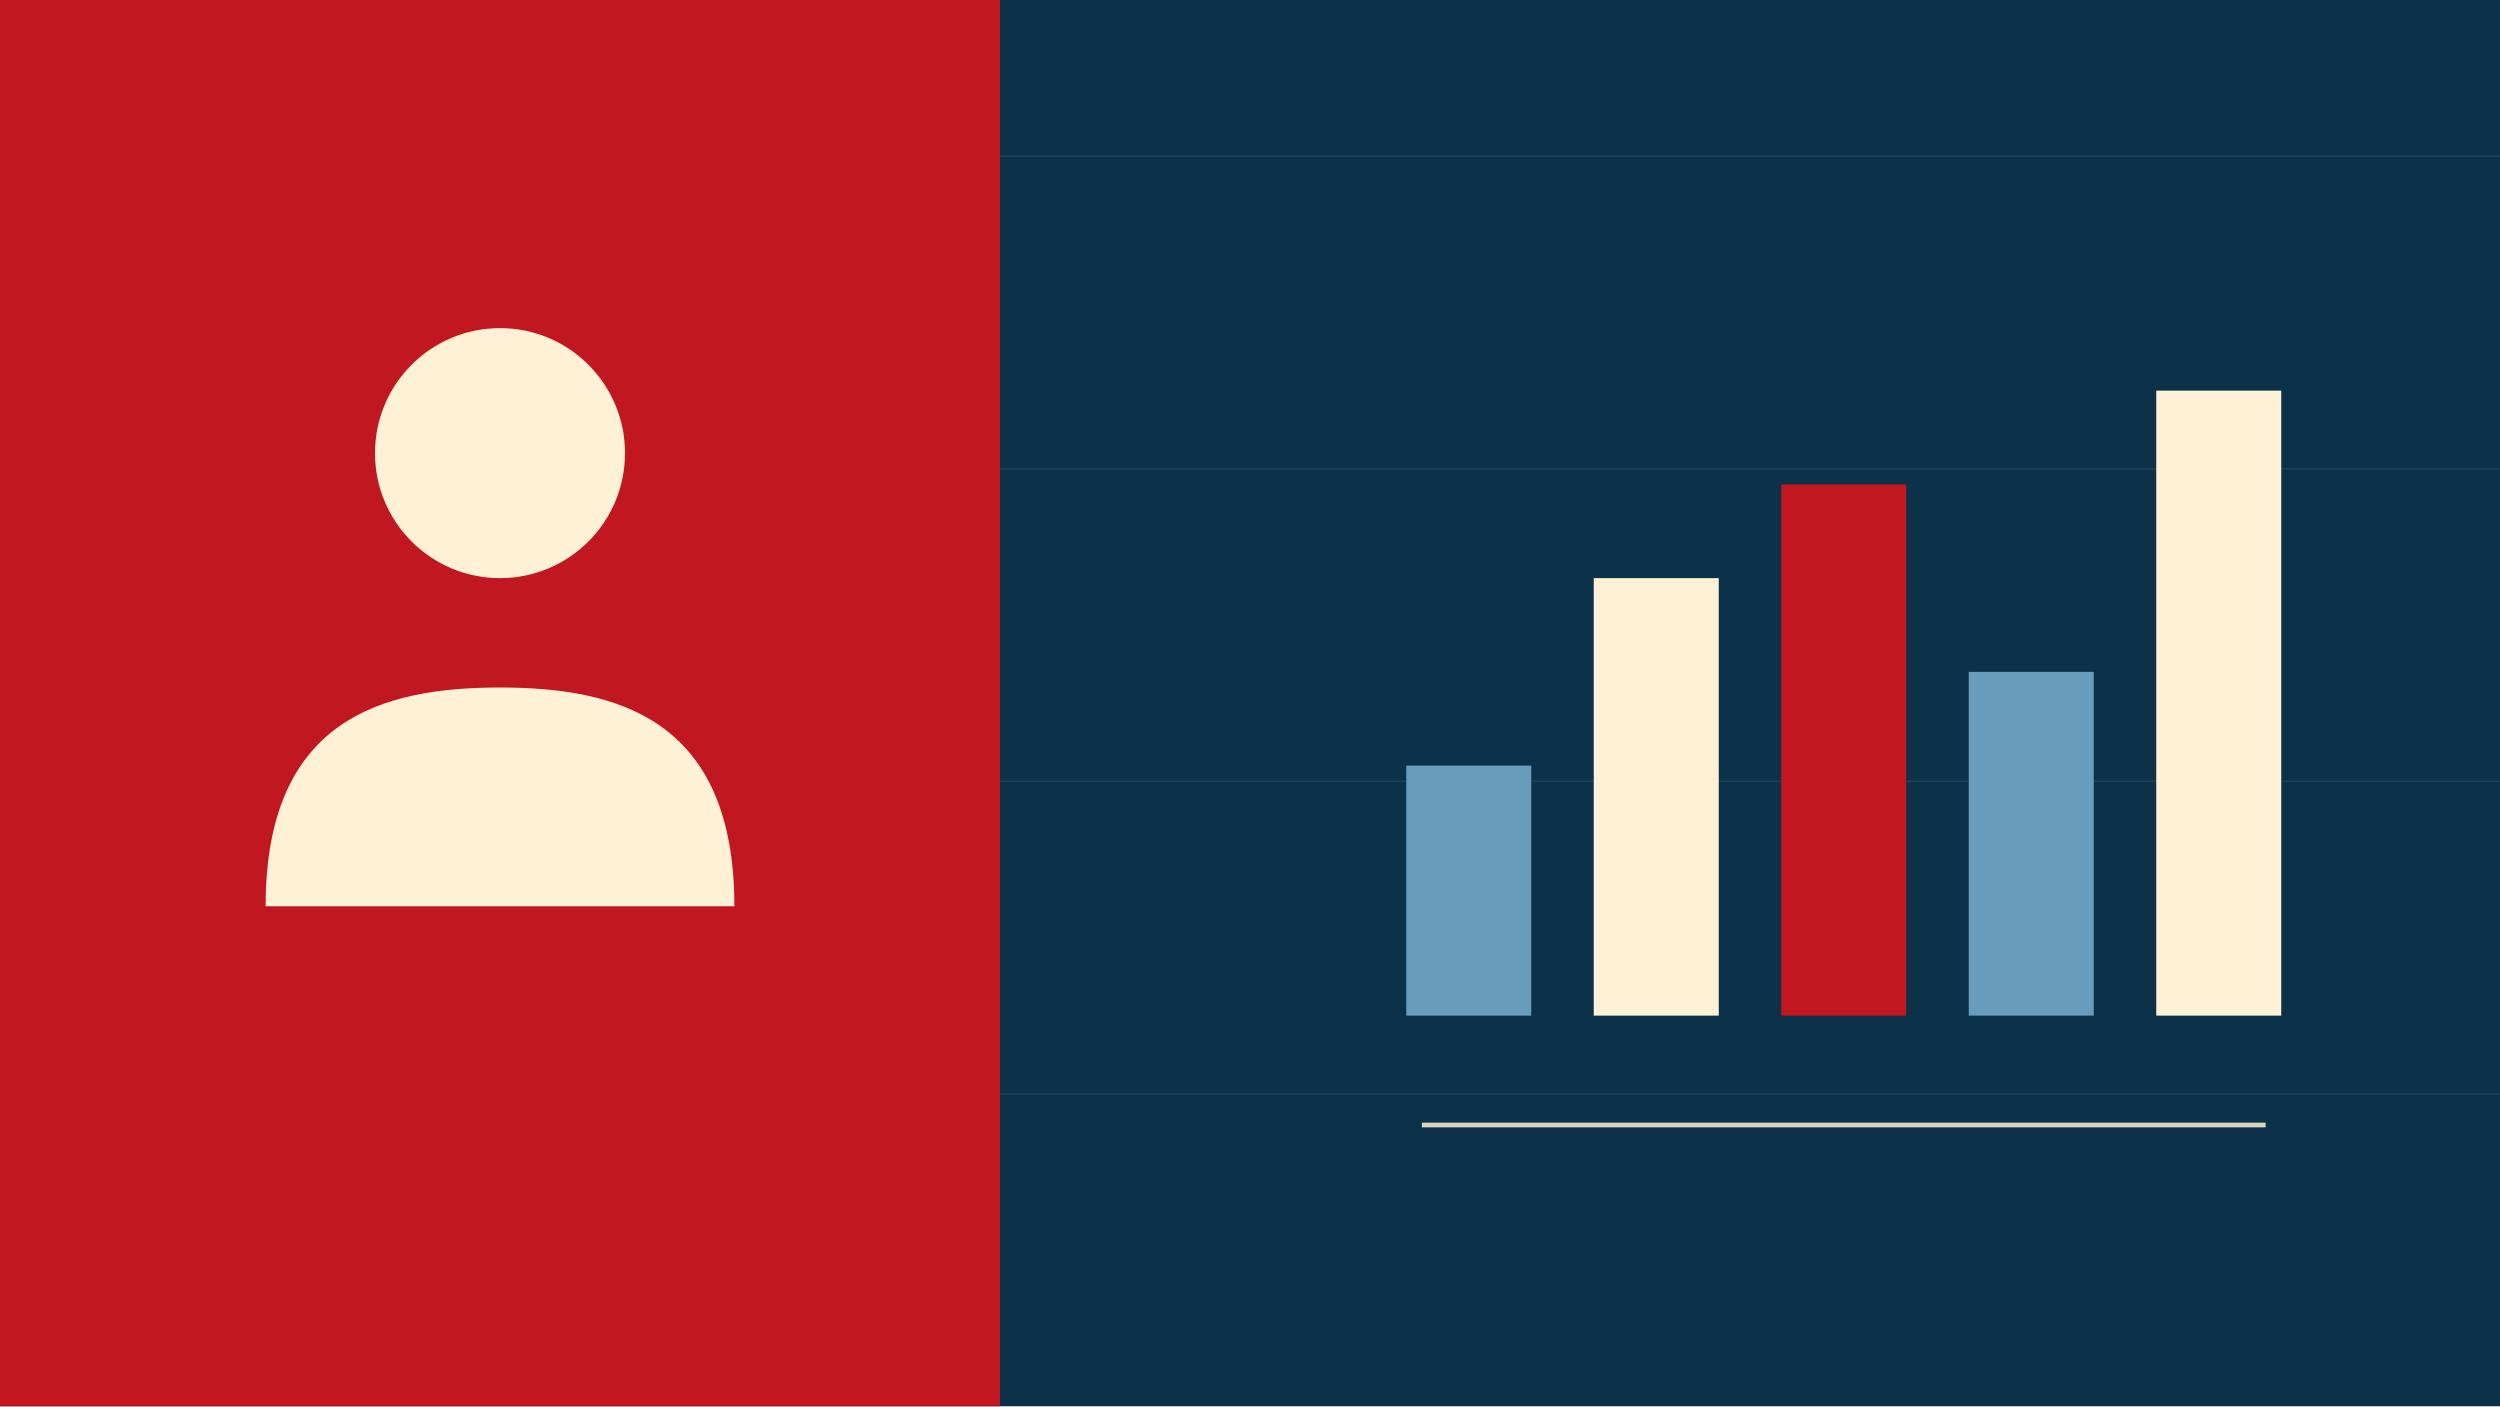
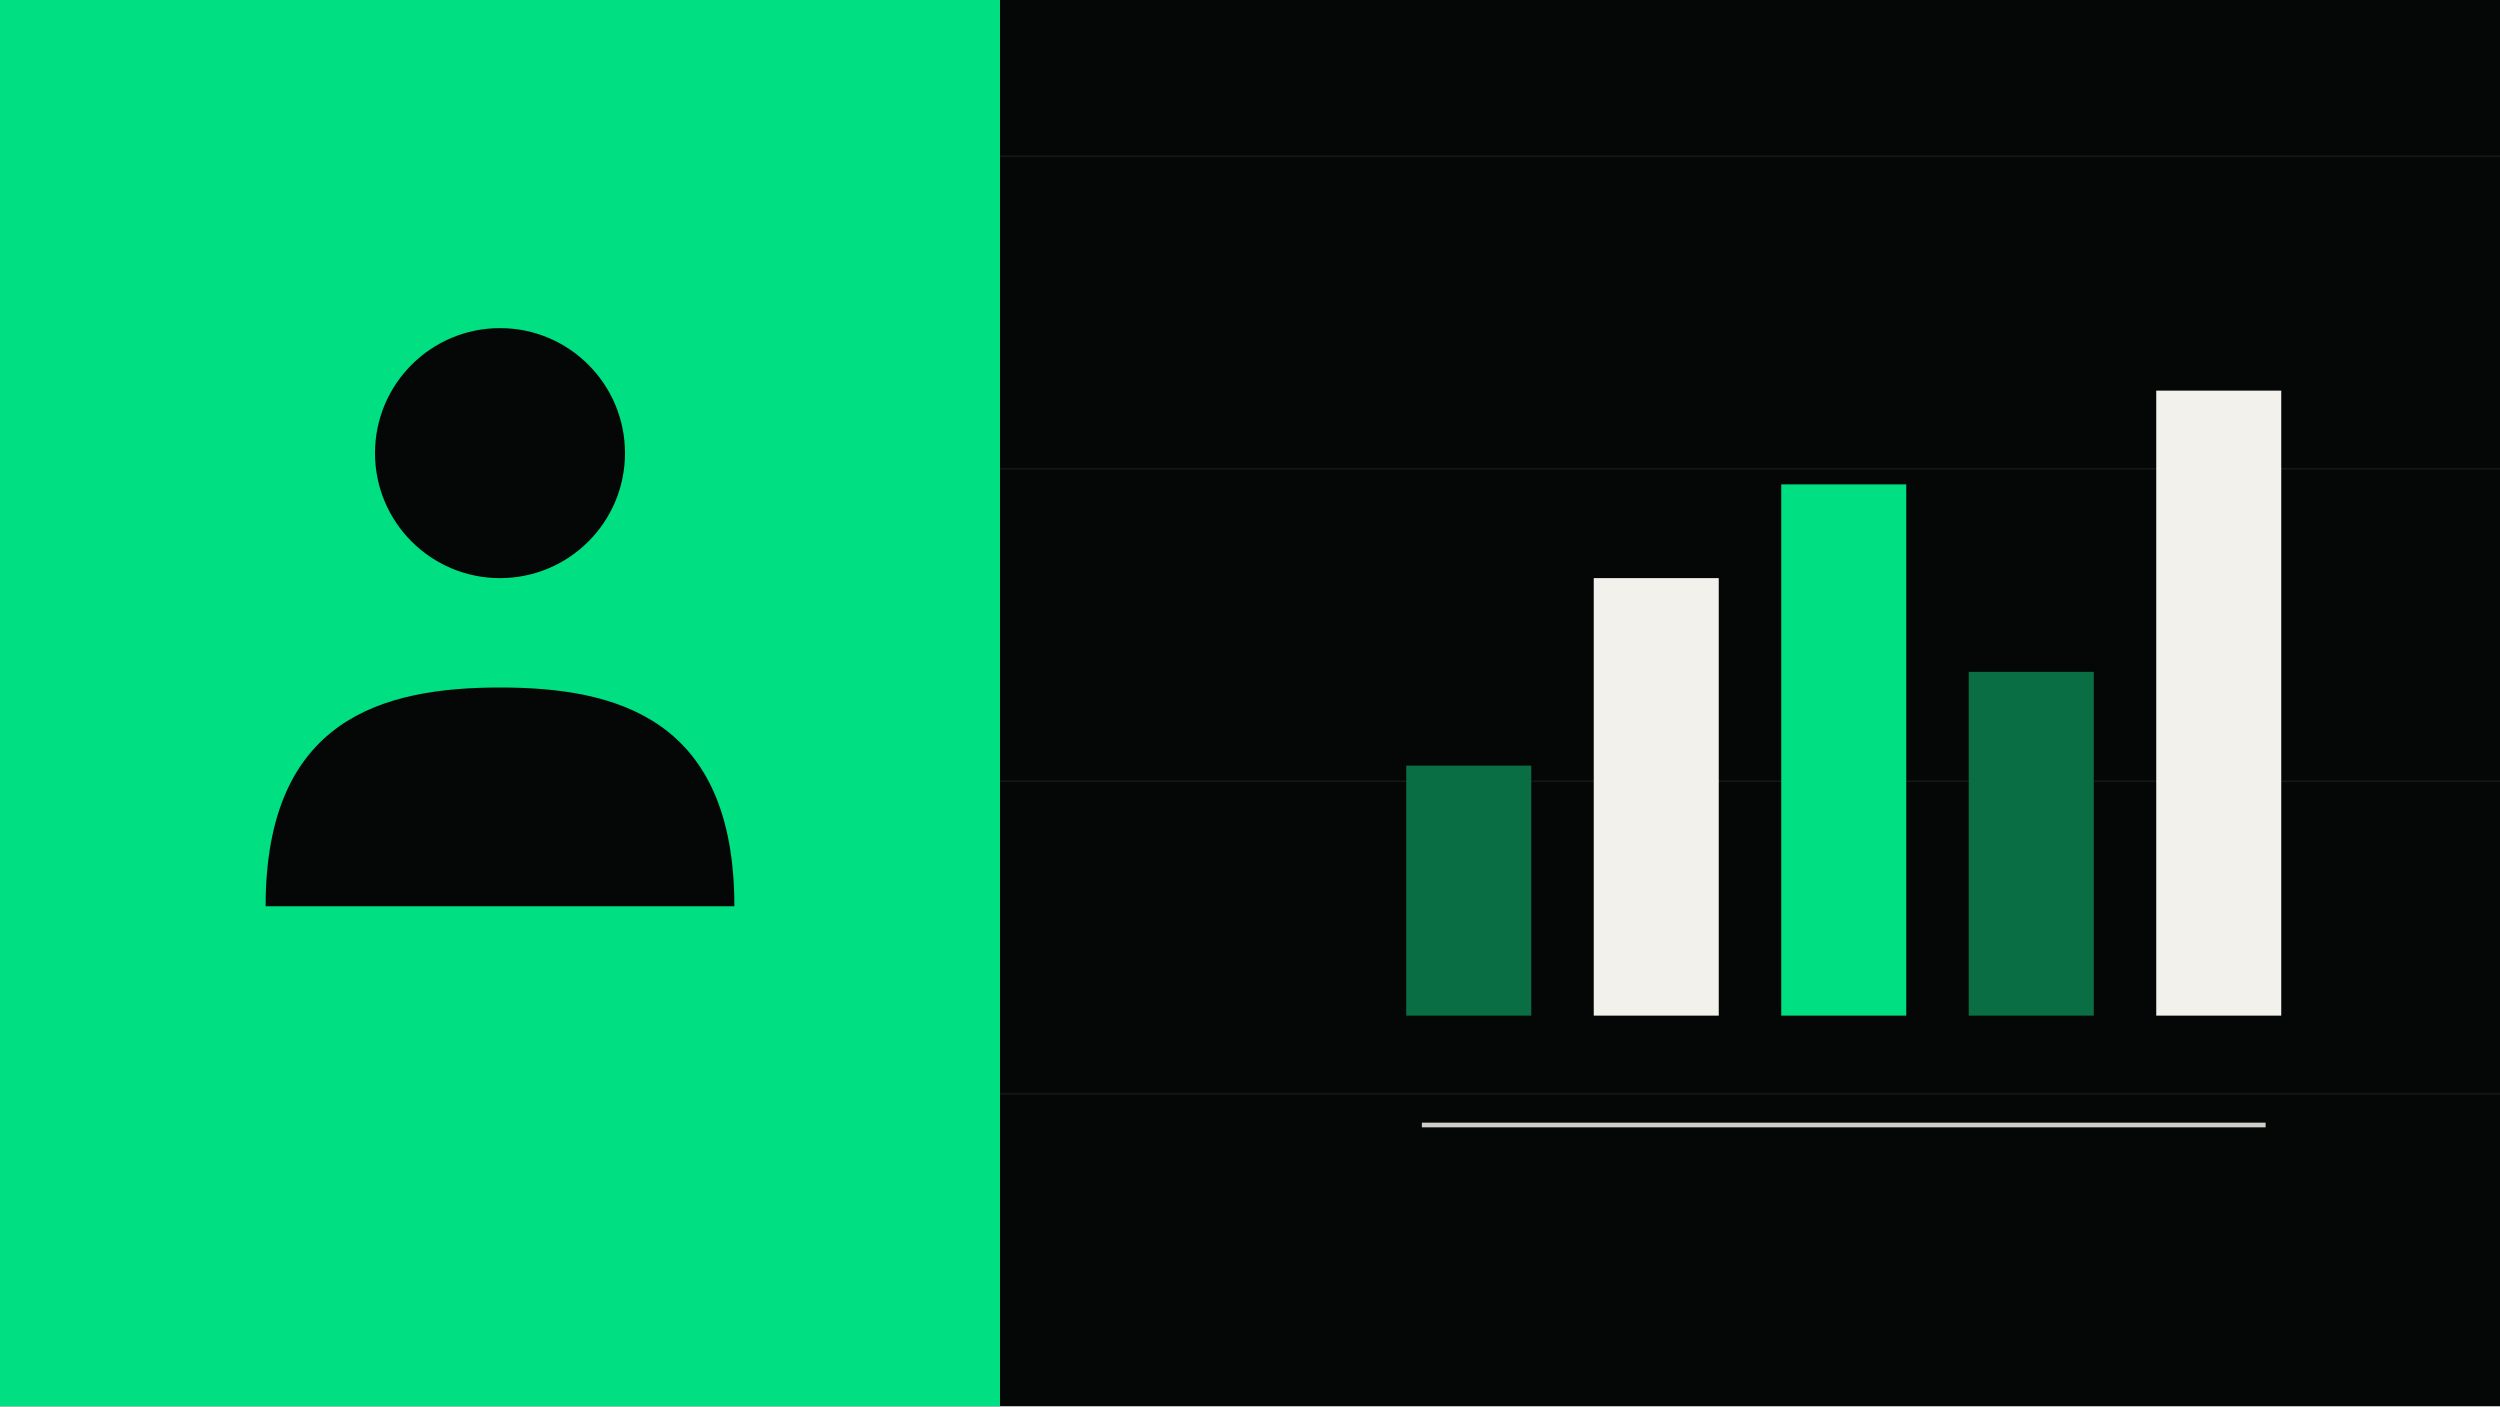
<svg xmlns="http://www.w3.org/2000/svg" viewBox="0 0 1600 900" preserveAspectRatio="xMidYMid slice">
-   <rect width="1600" height="900" fill="#0C324A" />
-   <rect x="0" y="0" width="640" height="900" fill="#C11720" />
-   <g stroke="#FEF1D5" stroke-width="1" opacity="0.07">
+   <rect width="1600" height="900" fill="#050706" />
+   <rect x="0" y="0" width="640" height="900" fill="#00DF81" />
+   <g stroke="#F3F1EC" stroke-width="1" opacity="0.07">
    <line x1="640" y1="100" x2="1600" y2="100" />
    <line x1="640" y1="300" x2="1600" y2="300" />
    <line x1="640" y1="500" x2="1600" y2="500" />
    <line x1="640" y1="700" x2="1600" y2="700" />
  </g>
-   <g transform="translate(320 380)" stroke="#FEF1D5" stroke-width="14" fill="none" stroke-linecap="round" stroke-linejoin="round">
-     <circle cx="0" cy="-90" r="80" fill="#FEF1D5" stroke="none" />
-     <path d="M-150 200 C-150 80, -75 60, 0 60 C75 60, 150 80, 150 200" fill="#FEF1D5" stroke="none" />
+   <g transform="translate(320 380)" stroke="#050706" stroke-width="14" fill="none" stroke-linecap="round" stroke-linejoin="round">
+     <circle cx="0" cy="-90" r="80" fill="#050706" stroke="none" />
+     <path d="M-150 200 C-150 80, -75 60, 0 60 C75 60, 150 80, 150 200" fill="#050706" stroke="none" />
  </g>
  <g transform="translate(900 250)" stroke-linecap="round">
-     <rect x="0" y="240" width="80" height="160" fill="#679CBC" />
-     <rect x="120" y="120" width="80" height="280" fill="#FEF1D5" />
-     <rect x="240" y="60" width="80" height="340" fill="#C11720" />
-     <rect x="360" y="180" width="80" height="220" fill="#679CBC" />
-     <rect x="480" y="0" width="80" height="400" fill="#FEF1D5" />
+     <rect x="0" y="240" width="80" height="160" fill="#0A6E45" />
+     <rect x="120" y="120" width="80" height="280" fill="#F3F1EC" />
+     <rect x="240" y="60" width="80" height="340" fill="#00DF81" />
+     <rect x="360" y="180" width="80" height="220" fill="#0A6E45" />
+     <rect x="480" y="0" width="80" height="400" fill="#F3F1EC" />
  </g>
-   <g transform="translate(910 720)" stroke="#FEF1D5" stroke-width="3" opacity="0.85">
+   <g transform="translate(910 720)" stroke="#F3F1EC" stroke-width="3" opacity="0.85">
    <line x1="0" y1="0" x2="540" y2="0" />
  </g>
</svg>
